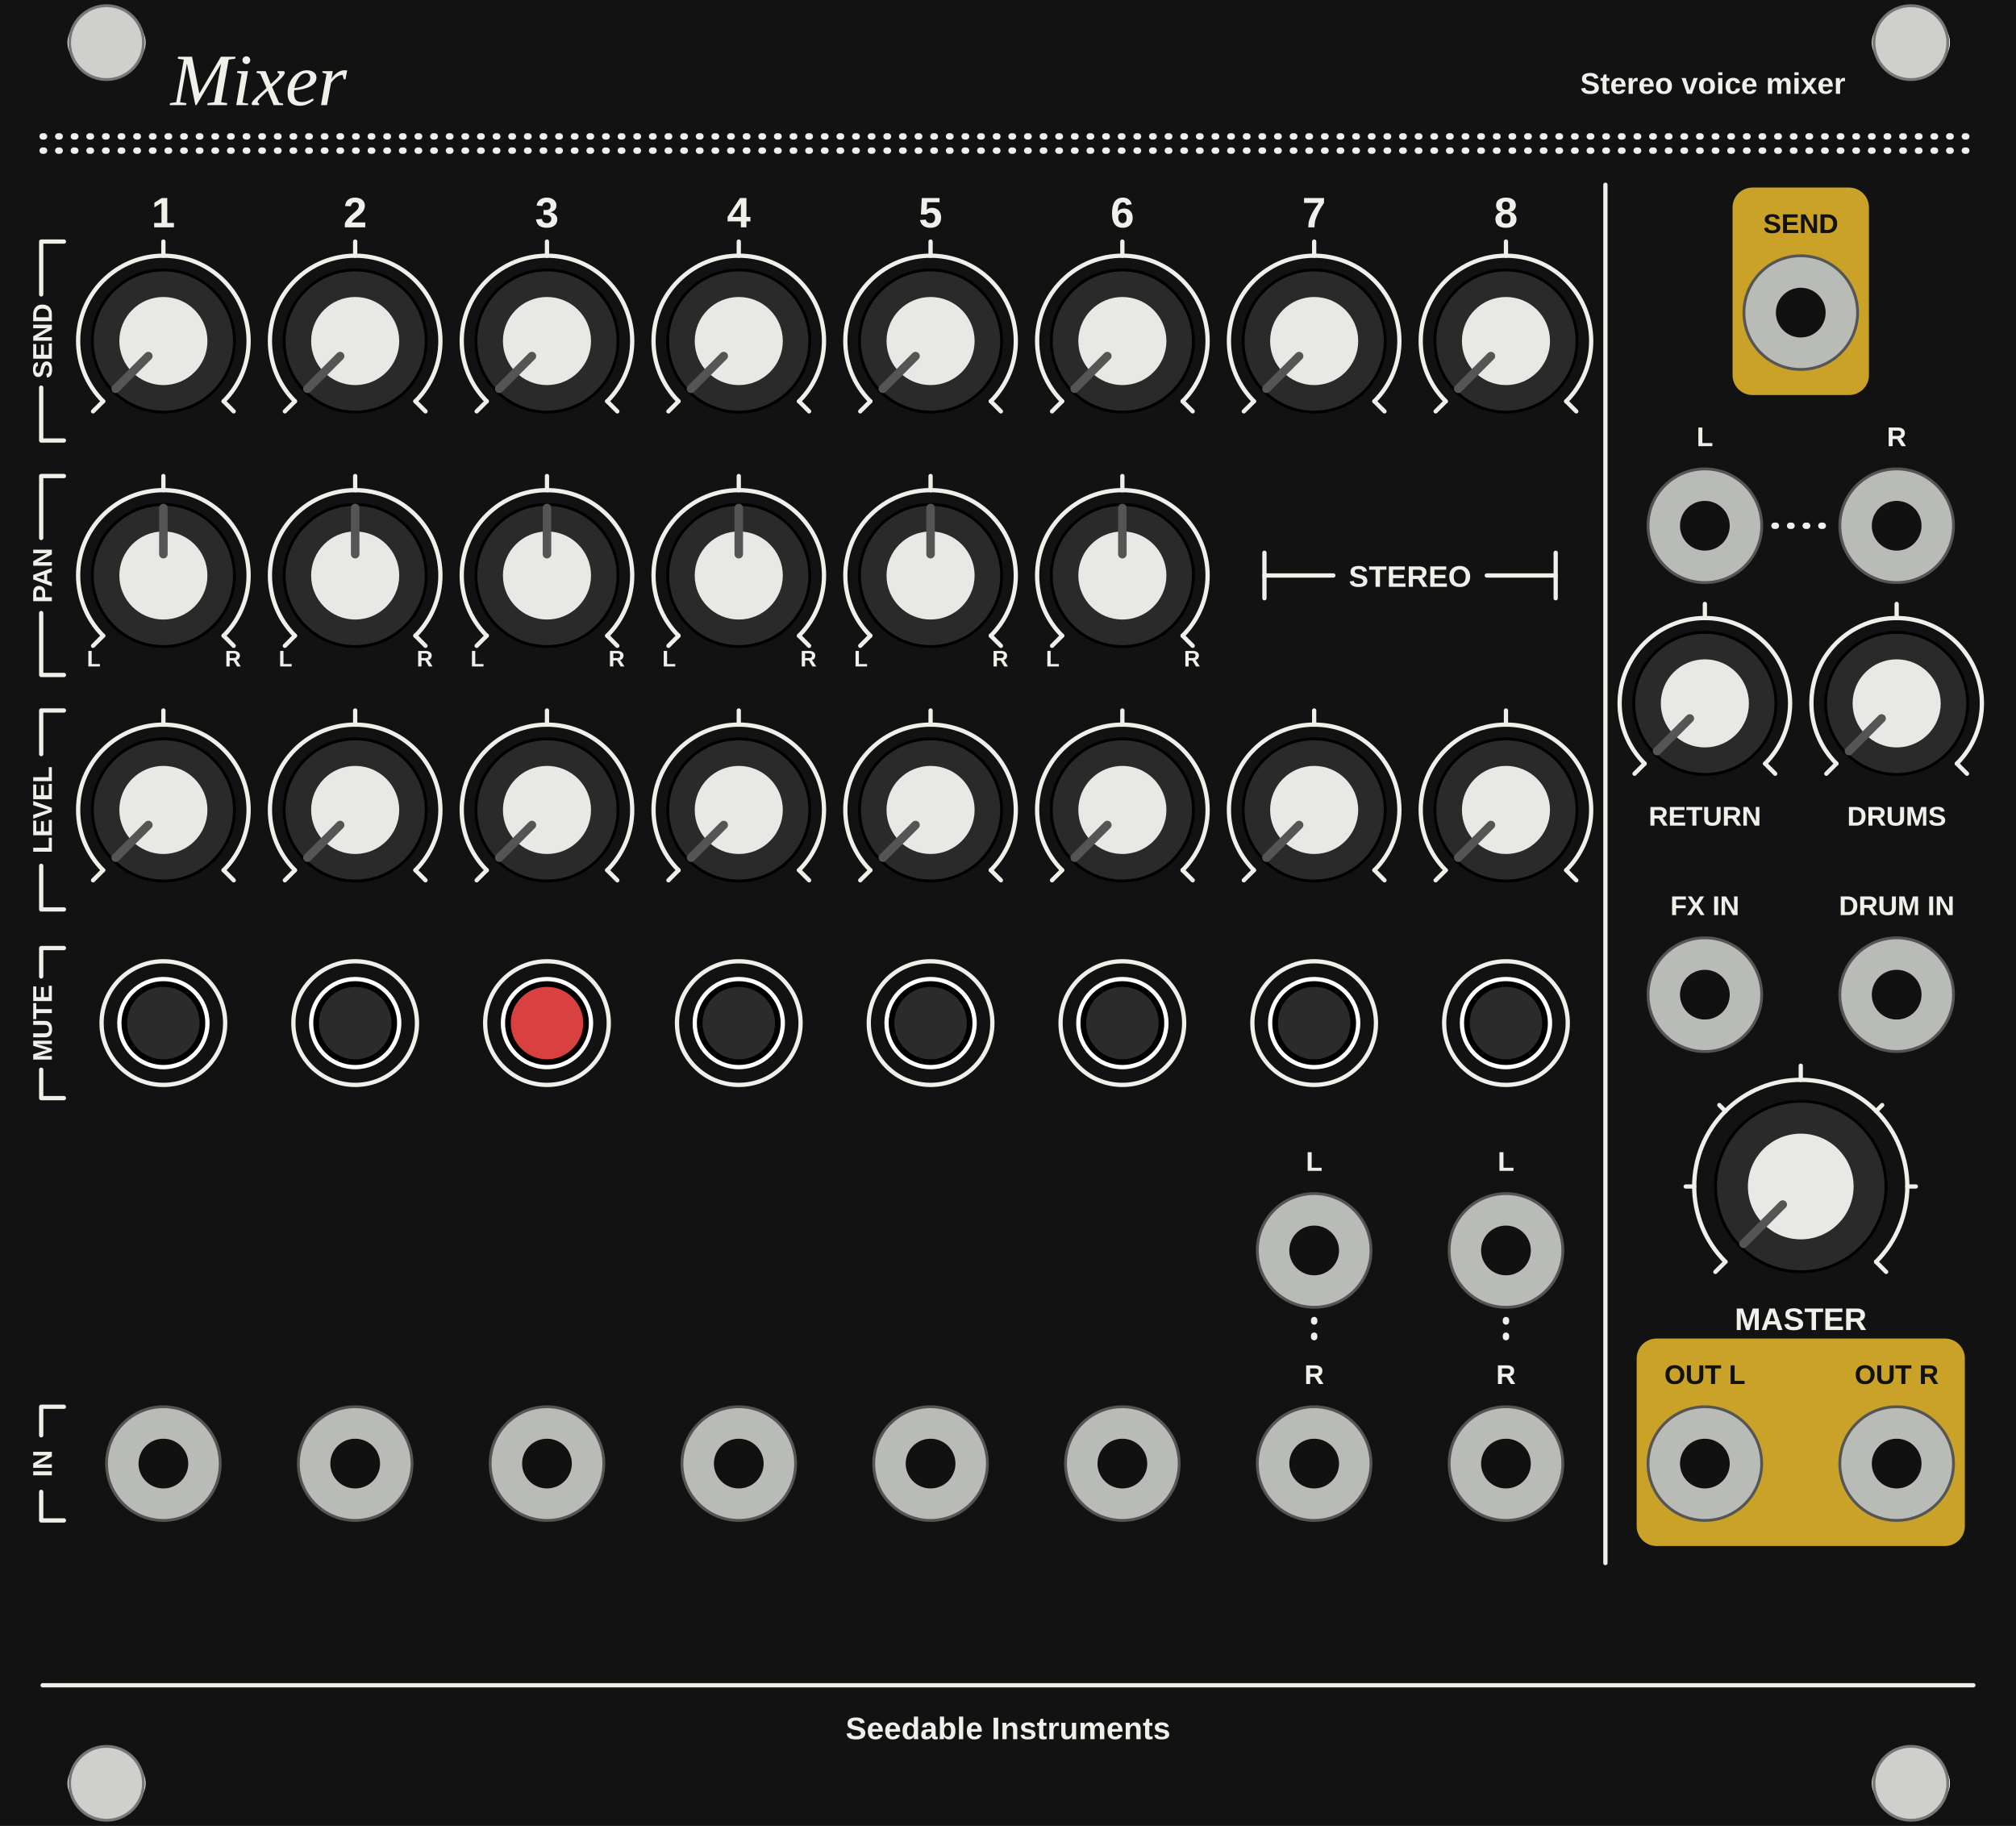
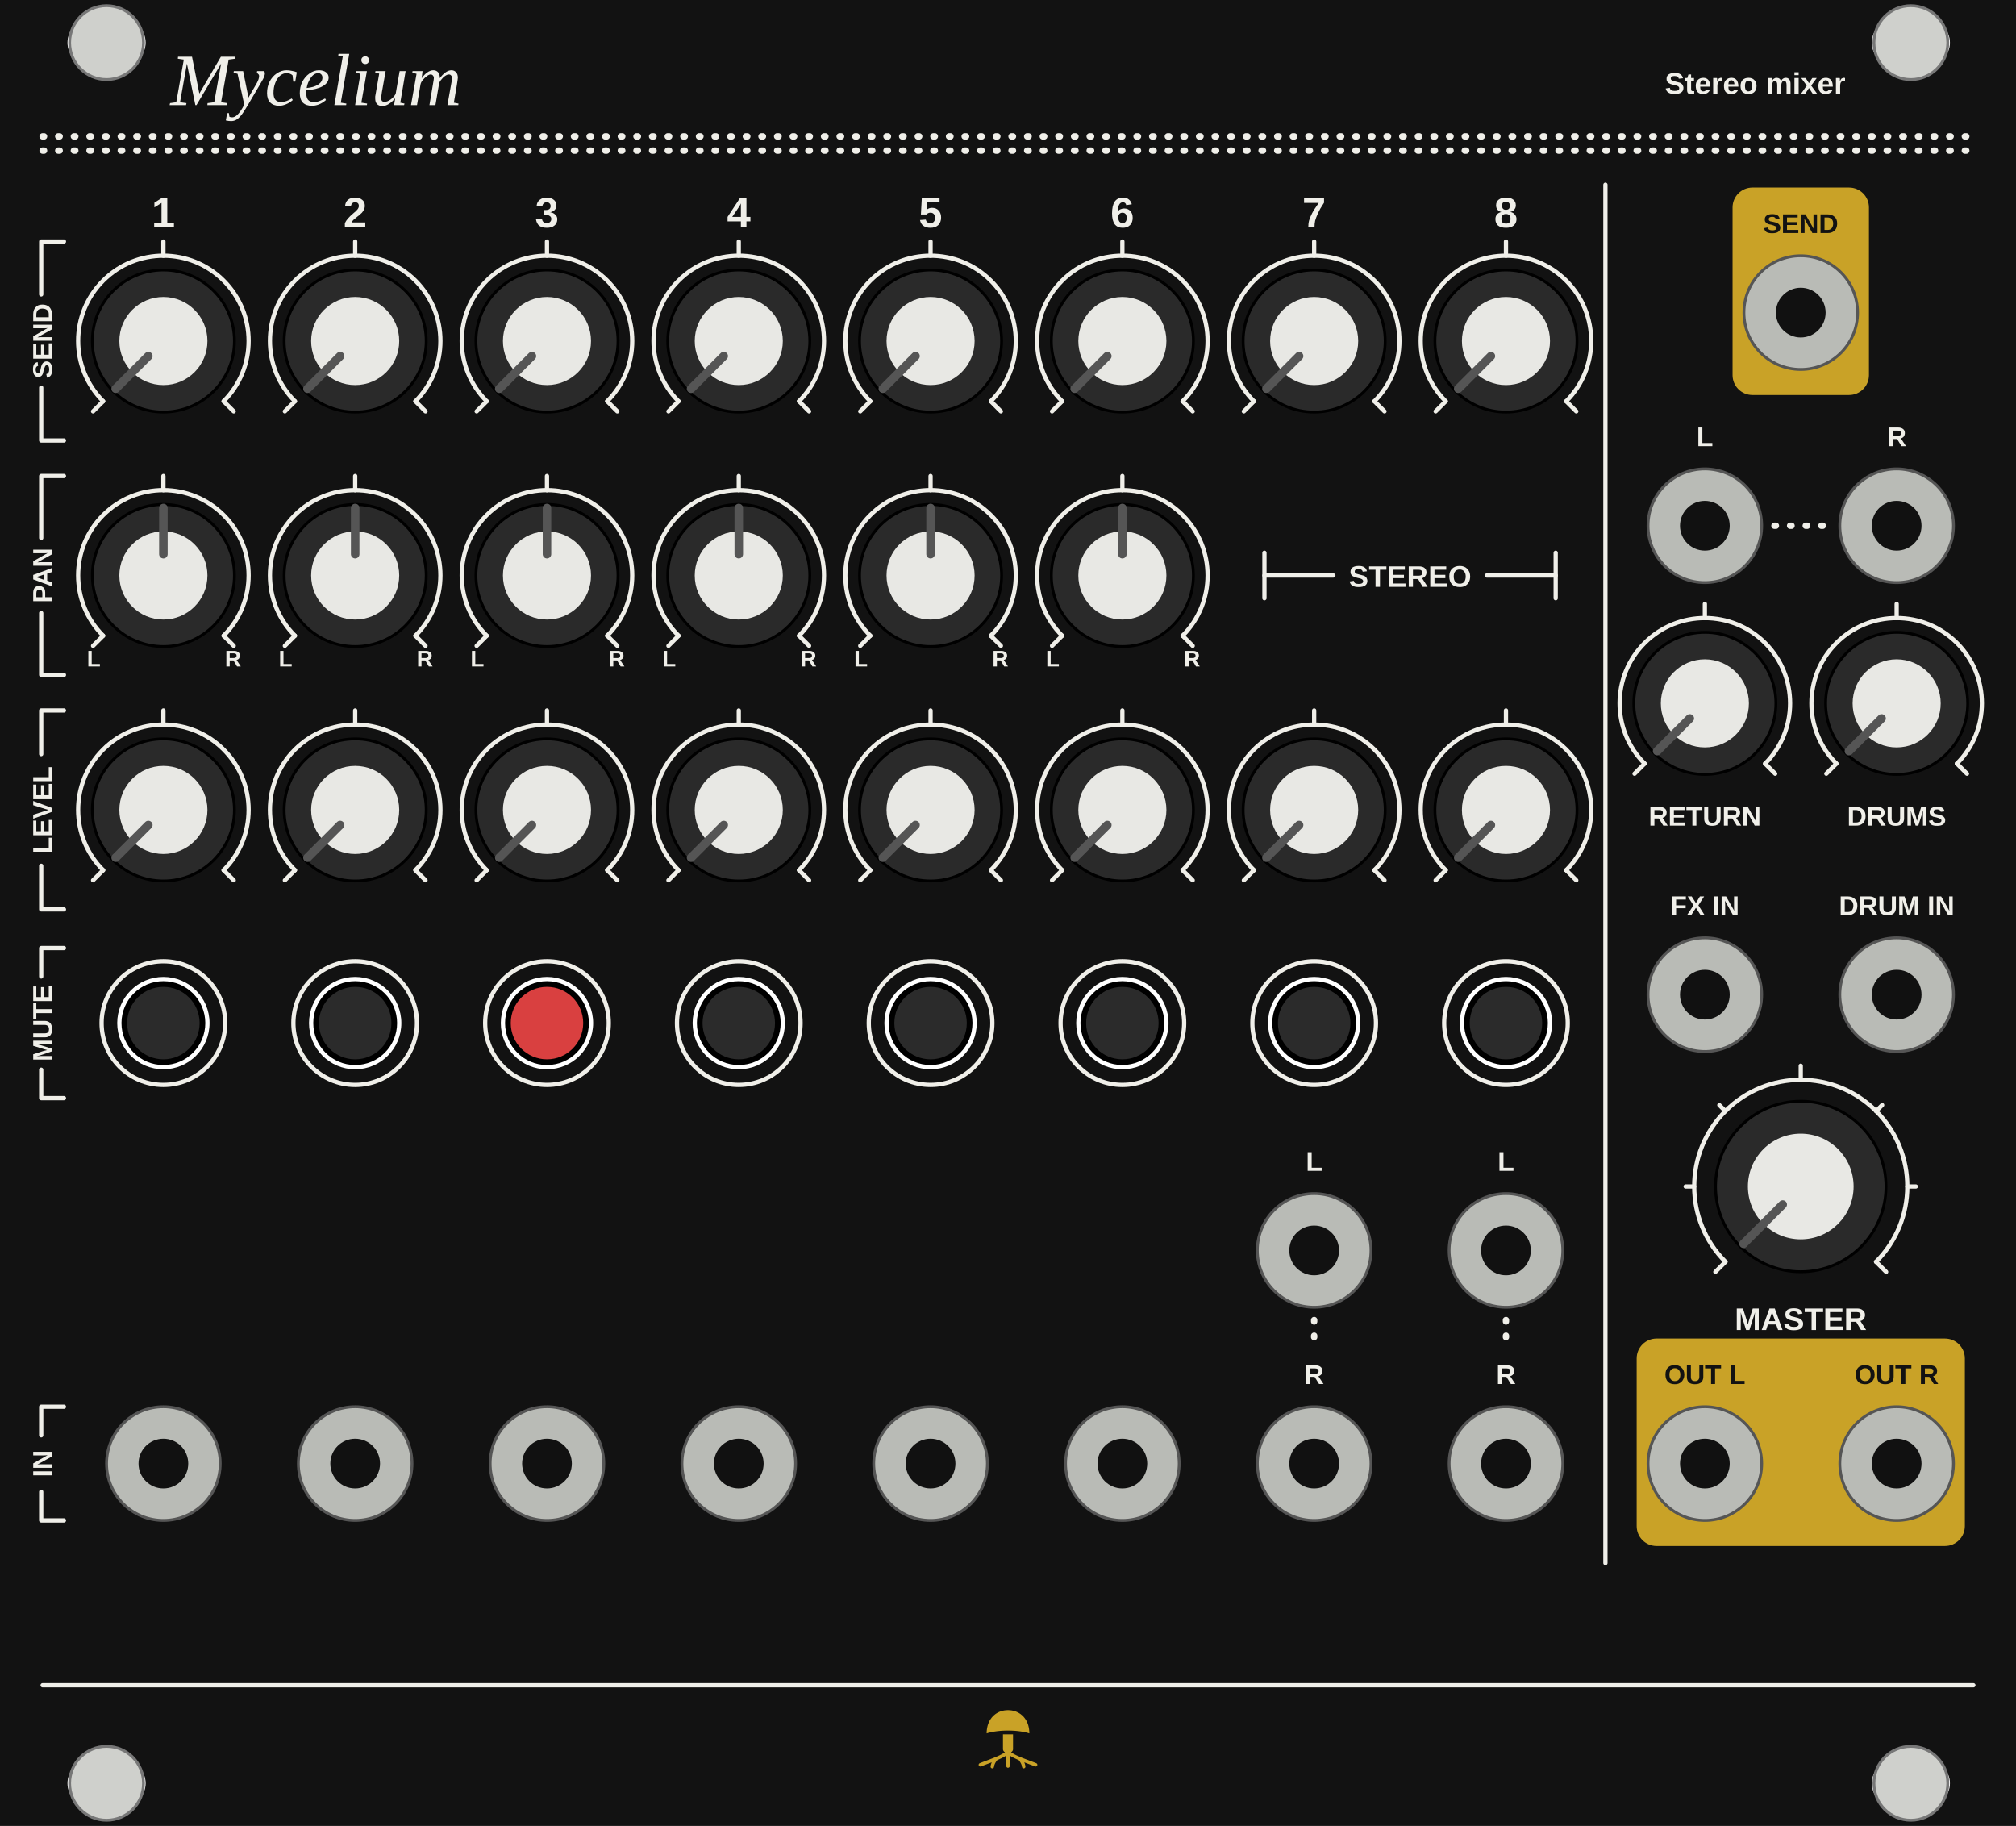
<svg xmlns="http://www.w3.org/2000/svg" width="141.9mm" height="128.5mm" viewBox="0 0 141.9 128.5">
  <style>text{font-family:Arial, Helvetica, sans-serif;font-weight:bold;fill:#f0efe9} .serif{font-family:Georgia, Times New Roman, serif;font-style:italic;font-weight:normal} .silk{stroke:#f0efe9;fill:none;stroke-linecap:round;stroke-linejoin:round} .dots{stroke-dasharray:0.1 1.0;stroke-width:0.45} .copper{fill:#c9a227} .cu-text{fill:#121212} .hole{fill:#ffffff;stroke:none}</style>
  <rect x="0" y="0" width="141.9" height="128.5" fill="#121212" />
  <g id="copper">
    <rect x="115.20" y="94.20" width="23.10" height="14.6" rx="1.4" class="copper" />
    <circle cx="120.00" cy="103.00" r="3.65" class="cu-text" />
    <circle cx="133.50" cy="103.00" r="3.65" class="cu-text" />
    <rect x="121.95" y="13.20" width="9.60" height="14.6" rx="1.4" class="copper" />
    <circle cx="126.75" cy="22.00" r="3.65" class="cu-text" />
    <text x="120.00" y="97.40" font-size="1.9" text-anchor="middle" class="cu-text">OUT L</text>
    <text x="133.50" y="97.40" font-size="1.9" text-anchor="middle" class="cu-text">OUT R</text>
    <text x="126.75" y="16.40" font-size="1.9" text-anchor="middle" class="cu-text">SEND</text>
  </g>
  <g id="silk">
-     <text x="12.00" y="7.40" font-size="5.2" text-anchor="start" class="serif">Mixer</text>
-     <text x="129.90" y="6.60" font-size="2.1" text-anchor="end">Stereo voice mixer</text>
+     <text x="12.00" y="7.40" font-size="5.2" text-anchor="start" class="serif">Mycelium</text>
+     <text x="129.90" y="6.60" font-size="2.1" text-anchor="end">Stereo mixer</text>
    <polyline points="3.00,9.60 138.90,9.60" class="silk dots" />
    <polyline points="3.00,10.60 138.90,10.60" class="silk dots" />
-     <text x="70.95" y="122.40" font-size="2.2" text-anchor="middle">Seedable Instruments</text>
+     <path d="M 69.447 121.986 L 69.451 121.837 L 69.466 121.693 L 69.490 121.556 L 69.522 121.425 L 69.563 121.301 L 69.613 121.184 L 69.669 121.074 L 69.734 120.971 L 69.805 120.875 L 69.883 120.787 L 69.968 120.706 L 70.058 120.633 L 70.154 120.568 L 70.255 120.511 L 70.361 120.463 L 70.471 120.422 L 70.585 120.391 L 70.704 120.368 L 70.825 120.355 L 70.950 120.350 L 71.075 120.355 L 71.196 120.368 L 71.314 120.391 L 71.429 120.422 L 71.539 120.463 L 71.645 120.511 L 71.746 120.568 L 71.842 120.633 L 71.932 120.706 L 72.017 120.787 L 72.095 120.875 L 72.166 120.971 L 72.231 121.074 L 72.287 121.184 L 72.337 121.301 L 72.378 121.425 L 72.410 121.556 L 72.434 121.693 L 72.448 121.837 L 72.453 121.986 L 72.329 121.948 L 72.197 121.914 L 72.058 121.885 L 71.912 121.859 L 71.760 121.837 L 71.603 121.819 L 71.443 121.805 L 71.280 121.795 L 71.116 121.789 L 70.950 121.787 L 70.784 121.789 L 70.620 121.795 L 70.457 121.805 L 70.297 121.819 L 70.140 121.837 L 69.989 121.859 L 69.842 121.885 L 69.703 121.914 L 69.570 121.948 Z M 70.596 122.052 L 71.304 122.052 L 71.304 123.091 L 71.302 123.117 L 71.299 123.142 L 71.292 123.165 L 71.284 123.187 L 71.273 123.208 L 71.261 123.228 L 71.246 123.247 L 71.230 123.264 L 71.212 123.281 L 71.193 123.296 L 71.173 123.310 L 71.151 123.324 L 71.128 123.336 L 71.104 123.348 L 71.080 123.359 L 71.055 123.369 L 71.029 123.378 L 71.003 123.386 L 70.977 123.394 L 70.950 123.401 L 70.924 123.394 L 70.897 123.386 L 70.871 123.378 L 70.845 123.369 L 70.820 123.359 L 70.796 123.348 L 70.772 123.336 L 70.749 123.324 L 70.727 123.310 L 70.707 123.296 L 70.688 123.281 L 70.670 123.264 L 70.654 123.247 L 70.639 123.228 L 70.627 123.208 L 70.616 123.187 L 70.608 123.165 L 70.601 123.142 L 70.598 123.117 L 70.596 123.091 Z M 70.919 123.195 L 70.966 123.192 L 71.011 123.207 L 71.047 123.239 L 71.067 123.281 L 71.070 123.329 L 71.055 123.374 L 71.024 123.409 L 70.953 123.463 L 70.877 123.516 L 70.797 123.567 L 70.715 123.616 L 70.629 123.664 L 70.540 123.710 L 70.448 123.754 L 70.353 123.798 L 70.256 123.841 L 70.157 123.883 L 70.055 123.925 L 69.950 123.967 L 69.844 124.008 L 69.735 124.050 L 69.625 124.092 L 69.513 124.134 L 69.399 124.177 L 69.284 124.220 L 69.167 124.265 L 69.048 124.310 L 69.001 124.319 L 68.955 124.308 L 68.916 124.281 L 68.891 124.241 L 68.883 124.194 L 68.893 124.148 L 68.921 124.109 L 68.961 124.084 L 69.080 124.038 L 69.197 123.993 L 69.313 123.949 L 69.427 123.906 L 69.539 123.864 L 69.649 123.823 L 69.756 123.781 L 69.861 123.741 L 69.963 123.700 L 70.063 123.659 L 70.160 123.618 L 70.253 123.577 L 70.344 123.535 L 70.431 123.492 L 70.514 123.449 L 70.594 123.405 L 70.670 123.360 L 70.742 123.314 L 70.810 123.266 L 70.876 123.216 Z M 70.845 123.374 L 70.829 123.329 L 70.832 123.281 L 70.853 123.239 L 70.889 123.207 L 70.934 123.192 L 70.981 123.195 L 71.024 123.216 L 71.090 123.266 L 71.158 123.314 L 71.230 123.360 L 71.306 123.405 L 71.386 123.449 L 71.469 123.492 L 71.556 123.535 L 71.647 123.577 L 71.740 123.618 L 71.837 123.659 L 71.936 123.700 L 72.039 123.741 L 72.144 123.781 L 72.251 123.823 L 72.361 123.864 L 72.473 123.906 L 72.587 123.949 L 72.703 123.993 L 72.820 124.038 L 72.939 124.084 L 72.979 124.109 L 73.007 124.148 L 73.017 124.194 L 73.009 124.241 L 72.984 124.281 L 72.945 124.308 L 72.898 124.319 L 72.852 124.310 L 72.733 124.265 L 72.617 124.220 L 72.501 124.177 L 72.387 124.134 L 72.275 124.092 L 72.165 124.050 L 72.056 124.008 L 71.950 123.967 L 71.845 123.925 L 71.743 123.883 L 71.644 123.841 L 71.546 123.798 L 71.452 123.754 L 71.360 123.710 L 71.271 123.664 L 71.185 123.616 L 71.103 123.567 L 71.023 123.516 L 70.947 123.463 L 70.876 123.409 Z M 70.838 123.266 L 70.864 123.227 L 70.903 123.200 L 70.950 123.191 L 70.996 123.200 L 71.036 123.227 L 71.062 123.266 L 71.072 123.313 L 71.072 124.285 L 71.062 124.332 L 71.036 124.371 L 70.996 124.398 L 70.950 124.407 L 70.903 124.398 L 70.864 124.371 L 70.838 124.332 L 70.828 124.285 L 70.828 123.313 Z M 70.050 123.671 L 70.096 123.656 L 70.143 123.660 L 70.185 123.681 L 70.216 123.717 L 70.231 123.762 L 70.227 123.810 L 70.205 123.852 L 70.180 123.884 L 70.158 123.914 L 70.136 123.943 L 70.117 123.971 L 70.099 123.998 L 70.082 124.024 L 70.067 124.049 L 70.053 124.074 L 70.041 124.098 L 70.029 124.121 L 70.019 124.144 L 70.010 124.167 L 70.001 124.189 L 69.994 124.211 L 69.987 124.233 L 69.982 124.255 L 69.977 124.277 L 69.972 124.299 L 69.968 124.322 L 69.965 124.346 L 69.950 124.391 L 69.918 124.427 L 69.875 124.447 L 69.828 124.450 L 69.783 124.434 L 69.748 124.403 L 69.727 124.360 L 69.724 124.313 L 69.728 124.285 L 69.733 124.255 L 69.739 124.226 L 69.746 124.196 L 69.754 124.167 L 69.762 124.137 L 69.772 124.108 L 69.783 124.078 L 69.796 124.048 L 69.809 124.018 L 69.824 123.988 L 69.840 123.958 L 69.857 123.927 L 69.875 123.897 L 69.895 123.865 L 69.916 123.834 L 69.939 123.801 L 69.963 123.769 L 69.988 123.735 L 70.014 123.702 Z M 71.673 123.810 L 71.669 123.762 L 71.684 123.717 L 71.715 123.681 L 71.757 123.660 L 71.805 123.656 L 71.850 123.671 L 71.886 123.702 L 71.912 123.735 L 71.938 123.769 L 71.961 123.801 L 71.984 123.834 L 72.005 123.865 L 72.025 123.897 L 72.043 123.927 L 72.060 123.958 L 72.076 123.988 L 72.091 124.018 L 72.104 124.048 L 72.117 124.078 L 72.128 124.108 L 72.138 124.137 L 72.147 124.167 L 72.154 124.196 L 72.161 124.226 L 72.167 124.255 L 72.172 124.285 L 72.176 124.313 L 72.173 124.360 L 72.152 124.403 L 72.117 124.434 L 72.072 124.450 L 72.025 124.447 L 71.982 124.427 L 71.951 124.391 L 71.935 124.346 L 71.932 124.322 L 71.928 124.299 L 71.923 124.277 L 71.918 124.255 L 71.912 124.233 L 71.906 124.211 L 71.898 124.189 L 71.890 124.167 L 71.881 124.144 L 71.871 124.121 L 71.859 124.098 L 71.847 124.074 L 71.833 124.049 L 71.818 124.024 L 71.801 123.998 L 71.783 123.971 L 71.764 123.943 L 71.742 123.914 L 71.720 123.884 L 71.695 123.852 Z" class="copper" />
    <polyline points="3.00,118.60 138.90,118.60" class="silk" stroke-width="0.3" />
    <text x="11.50" y="16.00" font-size="3.0" text-anchor="middle">1</text>
    <text x="25.00" y="16.00" font-size="3.0" text-anchor="middle">2</text>
    <text x="38.50" y="16.00" font-size="3.0" text-anchor="middle">3</text>
    <text x="52.00" y="16.00" font-size="3.0" text-anchor="middle">4</text>
    <text x="65.50" y="16.00" font-size="3.0" text-anchor="middle">5</text>
    <text x="79.00" y="16.00" font-size="3.0" text-anchor="middle">6</text>
    <text x="92.50" y="16.00" font-size="3.0" text-anchor="middle">7</text>
    <text x="106.00" y="16.00" font-size="3.0" text-anchor="middle">8</text>
    <text x="99.25" y="41.30" font-size="2.1" text-anchor="middle">STEREO</text>
    <polyline points="89.00,40.50 93.85,40.50" class="silk" stroke-width="0.3" />
    <polyline points="104.65,40.50 109.50,40.50" class="silk" stroke-width="0.3" />
    <polyline points="89.00,38.90 89.00,42.10" class="silk" stroke-width="0.3" />
    <polyline points="109.50,38.90 109.50,42.10" class="silk" stroke-width="0.3" />
    <polyline points="113.00,13.00 113.00,110.00" class="silk" stroke-width="0.3" />
    <path d="M 7.26 28.24 A 6.0 6.0 0 1 1 15.74 28.24" class="silk" stroke-width="0.3" />
    <polyline points="7.26,28.24 6.55,28.95" class="silk" stroke-width="0.3" />
    <polyline points="11.50,18.00 11.50,17.00" class="silk" stroke-width="0.3" />
    <polyline points="15.74,28.24 16.45,28.95" class="silk" stroke-width="0.3" />
    <path d="M 7.26 44.74 A 6.0 6.0 0 1 1 15.74 44.74" class="silk" stroke-width="0.3" />
    <polyline points="7.26,44.74 6.55,45.45" class="silk" stroke-width="0.3" />
    <polyline points="11.50,34.50 11.50,33.50" class="silk" stroke-width="0.3" />
    <polyline points="15.74,44.74 16.45,45.45" class="silk" stroke-width="0.3" />
    <text x="6.60" y="46.90" font-size="1.6" text-anchor="middle">L</text>
    <text x="16.40" y="46.90" font-size="1.6" text-anchor="middle">R</text>
    <path d="M 7.26 61.24 A 6.0 6.0 0 1 1 15.74 61.24" class="silk" stroke-width="0.3" />
    <polyline points="7.26,61.24 6.55,61.95" class="silk" stroke-width="0.3" />
    <polyline points="11.50,51.00 11.50,50.00" class="silk" stroke-width="0.3" />
    <polyline points="15.74,61.24 16.45,61.95" class="silk" stroke-width="0.3" />
    <path d="M 20.76 28.24 A 6.0 6.0 0 1 1 29.24 28.24" class="silk" stroke-width="0.3" />
    <polyline points="20.76,28.24 20.05,28.95" class="silk" stroke-width="0.3" />
    <polyline points="25.00,18.00 25.00,17.00" class="silk" stroke-width="0.3" />
    <polyline points="29.24,28.24 29.95,28.95" class="silk" stroke-width="0.3" />
    <path d="M 20.76 44.74 A 6.0 6.0 0 1 1 29.24 44.74" class="silk" stroke-width="0.3" />
    <polyline points="20.76,44.74 20.05,45.45" class="silk" stroke-width="0.3" />
    <polyline points="25.00,34.50 25.00,33.50" class="silk" stroke-width="0.3" />
    <polyline points="29.24,44.74 29.95,45.45" class="silk" stroke-width="0.3" />
    <text x="20.10" y="46.90" font-size="1.6" text-anchor="middle">L</text>
    <text x="29.90" y="46.90" font-size="1.6" text-anchor="middle">R</text>
    <path d="M 20.76 61.24 A 6.0 6.0 0 1 1 29.24 61.24" class="silk" stroke-width="0.3" />
    <polyline points="20.76,61.24 20.05,61.95" class="silk" stroke-width="0.3" />
    <polyline points="25.00,51.00 25.00,50.00" class="silk" stroke-width="0.3" />
    <polyline points="29.24,61.24 29.95,61.95" class="silk" stroke-width="0.3" />
    <path d="M 34.26 28.24 A 6.0 6.0 0 1 1 42.74 28.24" class="silk" stroke-width="0.3" />
    <polyline points="34.26,28.24 33.55,28.95" class="silk" stroke-width="0.3" />
    <polyline points="38.50,18.00 38.50,17.00" class="silk" stroke-width="0.3" />
    <polyline points="42.74,28.24 43.45,28.95" class="silk" stroke-width="0.3" />
    <path d="M 34.26 44.74 A 6.0 6.0 0 1 1 42.74 44.74" class="silk" stroke-width="0.3" />
    <polyline points="34.26,44.74 33.55,45.45" class="silk" stroke-width="0.3" />
    <polyline points="38.50,34.50 38.50,33.50" class="silk" stroke-width="0.3" />
    <polyline points="42.74,44.74 43.45,45.45" class="silk" stroke-width="0.3" />
    <text x="33.60" y="46.90" font-size="1.6" text-anchor="middle">L</text>
    <text x="43.40" y="46.90" font-size="1.6" text-anchor="middle">R</text>
    <path d="M 34.26 61.24 A 6.0 6.0 0 1 1 42.74 61.24" class="silk" stroke-width="0.3" />
    <polyline points="34.26,61.24 33.55,61.95" class="silk" stroke-width="0.3" />
    <polyline points="38.50,51.00 38.50,50.00" class="silk" stroke-width="0.3" />
    <polyline points="42.74,61.24 43.45,61.95" class="silk" stroke-width="0.3" />
    <path d="M 47.76 28.24 A 6.0 6.0 0 1 1 56.24 28.24" class="silk" stroke-width="0.3" />
    <polyline points="47.76,28.24 47.05,28.95" class="silk" stroke-width="0.3" />
    <polyline points="52.00,18.00 52.00,17.00" class="silk" stroke-width="0.3" />
    <polyline points="56.24,28.24 56.95,28.95" class="silk" stroke-width="0.3" />
    <path d="M 47.76 44.74 A 6.0 6.0 0 1 1 56.24 44.74" class="silk" stroke-width="0.3" />
    <polyline points="47.76,44.74 47.05,45.45" class="silk" stroke-width="0.3" />
    <polyline points="52.00,34.50 52.00,33.50" class="silk" stroke-width="0.3" />
    <polyline points="56.24,44.74 56.95,45.45" class="silk" stroke-width="0.3" />
    <text x="47.10" y="46.90" font-size="1.6" text-anchor="middle">L</text>
    <text x="56.90" y="46.90" font-size="1.6" text-anchor="middle">R</text>
    <path d="M 47.76 61.24 A 6.0 6.0 0 1 1 56.24 61.24" class="silk" stroke-width="0.3" />
    <polyline points="47.76,61.24 47.05,61.95" class="silk" stroke-width="0.3" />
    <polyline points="52.00,51.00 52.00,50.00" class="silk" stroke-width="0.3" />
    <polyline points="56.24,61.24 56.95,61.95" class="silk" stroke-width="0.3" />
    <path d="M 61.26 28.24 A 6.0 6.0 0 1 1 69.74 28.24" class="silk" stroke-width="0.3" />
    <polyline points="61.26,28.24 60.55,28.95" class="silk" stroke-width="0.3" />
    <polyline points="65.50,18.00 65.50,17.00" class="silk" stroke-width="0.3" />
    <polyline points="69.74,28.24 70.45,28.95" class="silk" stroke-width="0.3" />
    <path d="M 61.26 44.74 A 6.0 6.0 0 1 1 69.74 44.74" class="silk" stroke-width="0.3" />
    <polyline points="61.26,44.74 60.55,45.45" class="silk" stroke-width="0.3" />
    <polyline points="65.50,34.50 65.50,33.50" class="silk" stroke-width="0.3" />
    <polyline points="69.74,44.74 70.45,45.45" class="silk" stroke-width="0.3" />
    <text x="60.60" y="46.90" font-size="1.6" text-anchor="middle">L</text>
    <text x="70.40" y="46.90" font-size="1.6" text-anchor="middle">R</text>
    <path d="M 61.26 61.24 A 6.0 6.0 0 1 1 69.74 61.24" class="silk" stroke-width="0.3" />
    <polyline points="61.26,61.24 60.55,61.95" class="silk" stroke-width="0.3" />
    <polyline points="65.50,51.00 65.50,50.00" class="silk" stroke-width="0.3" />
    <polyline points="69.74,61.24 70.45,61.95" class="silk" stroke-width="0.3" />
    <path d="M 74.76 28.24 A 6.0 6.0 0 1 1 83.24 28.24" class="silk" stroke-width="0.3" />
    <polyline points="74.76,28.24 74.05,28.95" class="silk" stroke-width="0.3" />
    <polyline points="79.00,18.00 79.00,17.00" class="silk" stroke-width="0.3" />
    <polyline points="83.24,28.24 83.95,28.95" class="silk" stroke-width="0.3" />
    <path d="M 74.76 44.74 A 6.0 6.0 0 1 1 83.24 44.74" class="silk" stroke-width="0.3" />
    <polyline points="74.76,44.74 74.05,45.45" class="silk" stroke-width="0.3" />
    <polyline points="79.00,34.50 79.00,33.50" class="silk" stroke-width="0.3" />
    <polyline points="83.24,44.74 83.95,45.45" class="silk" stroke-width="0.3" />
    <text x="74.10" y="46.90" font-size="1.6" text-anchor="middle">L</text>
    <text x="83.90" y="46.90" font-size="1.6" text-anchor="middle">R</text>
    <path d="M 74.76 61.24 A 6.0 6.0 0 1 1 83.24 61.24" class="silk" stroke-width="0.3" />
    <polyline points="74.76,61.24 74.05,61.95" class="silk" stroke-width="0.3" />
    <polyline points="79.00,51.00 79.00,50.00" class="silk" stroke-width="0.3" />
    <polyline points="83.24,61.24 83.95,61.95" class="silk" stroke-width="0.3" />
    <path d="M 88.26 28.24 A 6.0 6.0 0 1 1 96.74 28.24" class="silk" stroke-width="0.3" />
    <polyline points="88.26,28.24 87.55,28.95" class="silk" stroke-width="0.3" />
    <polyline points="92.50,18.00 92.50,17.00" class="silk" stroke-width="0.3" />
    <polyline points="96.74,28.24 97.45,28.95" class="silk" stroke-width="0.3" />
    <path d="M 88.26 61.24 A 6.0 6.0 0 1 1 96.74 61.24" class="silk" stroke-width="0.3" />
    <polyline points="88.26,61.24 87.55,61.95" class="silk" stroke-width="0.3" />
    <polyline points="92.50,51.00 92.50,50.00" class="silk" stroke-width="0.3" />
    <polyline points="96.74,61.24 97.45,61.95" class="silk" stroke-width="0.3" />
    <path d="M 101.76 28.24 A 6.0 6.0 0 1 1 110.24 28.24" class="silk" stroke-width="0.3" />
    <polyline points="101.76,28.24 101.05,28.95" class="silk" stroke-width="0.3" />
    <polyline points="106.00,18.00 106.00,17.00" class="silk" stroke-width="0.3" />
    <polyline points="110.24,28.24 110.95,28.95" class="silk" stroke-width="0.3" />
    <path d="M 101.76 61.24 A 6.0 6.0 0 1 1 110.24 61.24" class="silk" stroke-width="0.3" />
    <polyline points="101.76,61.24 101.05,61.95" class="silk" stroke-width="0.3" />
    <polyline points="106.00,51.00 106.00,50.00" class="silk" stroke-width="0.3" />
    <polyline points="110.24,61.24 110.95,61.95" class="silk" stroke-width="0.3" />
    <path d="M 115.76 53.74 A 6.0 6.0 0 1 1 124.24 53.74" class="silk" stroke-width="0.3" />
    <polyline points="115.76,53.74 115.05,54.45" class="silk" stroke-width="0.3" />
    <polyline points="120.00,43.50 120.00,42.50" class="silk" stroke-width="0.3" />
    <polyline points="124.24,53.74 124.95,54.45" class="silk" stroke-width="0.3" />
    <text x="120.00" y="58.10" font-size="1.9" text-anchor="middle">RETURN</text>
    <path d="M 129.26 53.74 A 6.0 6.0 0 1 1 137.74 53.74" class="silk" stroke-width="0.3" />
    <polyline points="129.26,53.74 128.55,54.45" class="silk" stroke-width="0.3" />
    <polyline points="133.50,43.50 133.50,42.50" class="silk" stroke-width="0.3" />
    <polyline points="137.74,53.74 138.45,54.45" class="silk" stroke-width="0.3" />
    <text x="133.50" y="58.10" font-size="1.9" text-anchor="middle">DRUMS</text>
    <path d="M 121.45 88.80 A 7.5 7.5 0 1 1 132.05 88.80" class="silk" stroke-width="0.3" />
    <polyline points="121.45,88.80 120.74,89.51" class="silk" stroke-width="0.3" />
    <polyline points="119.25,83.50 118.65,83.50" class="silk" stroke-width="0.3" />
    <polyline points="121.45,78.20 121.02,77.77" class="silk" stroke-width="0.3" />
    <polyline points="126.75,76.00 126.75,75.00" class="silk" stroke-width="0.3" />
    <polyline points="132.05,78.20 132.48,77.77" class="silk" stroke-width="0.3" />
    <polyline points="134.25,83.50 134.85,83.50" class="silk" stroke-width="0.3" />
    <polyline points="132.05,88.80 132.76,89.51" class="silk" stroke-width="0.3" />
    <text x="126.75" y="93.60" font-size="2.2" text-anchor="middle">MASTER</text>
    <circle cx="11.50" cy="72.00" r="4.35" class="silk" stroke-width="0.3" />
    <circle cx="25.00" cy="72.00" r="4.35" class="silk" stroke-width="0.3" />
    <circle cx="38.50" cy="72.00" r="4.35" class="silk" stroke-width="0.3" />
    <circle cx="52.00" cy="72.00" r="4.35" class="silk" stroke-width="0.3" />
    <circle cx="65.50" cy="72.00" r="4.35" class="silk" stroke-width="0.3" />
    <circle cx="79.00" cy="72.00" r="4.35" class="silk" stroke-width="0.3" />
    <circle cx="92.50" cy="72.00" r="4.35" class="silk" stroke-width="0.3" />
    <circle cx="106.00" cy="72.00" r="4.35" class="silk" stroke-width="0.3" />
    <text x="3.65" y="24.00" font-size="1.9" text-anchor="middle" transform="rotate(-90 3.65 24.00)">SEND</text>
    <polyline points="4.50,17.00 2.90,17.00 2.90,20.72" class="silk" stroke-width="0.3" />
    <polyline points="2.90,27.28 2.90,31.00 4.50,31.00" class="silk" stroke-width="0.3" />
    <text x="3.65" y="40.50" font-size="1.9" text-anchor="middle" transform="rotate(-90 3.65 40.50)">PAN</text>
    <polyline points="4.50,33.50 2.90,33.50 2.90,37.86" class="silk" stroke-width="0.3" />
    <polyline points="2.90,43.14 2.90,47.50 4.50,47.50" class="silk" stroke-width="0.3" />
    <text x="3.65" y="57.00" font-size="1.9" text-anchor="middle" transform="rotate(-90 3.65 57.00)">LEVEL</text>
    <polyline points="4.50,50.00 2.90,50.00 2.90,53.07" class="silk" stroke-width="0.3" />
    <polyline points="2.90,60.93 2.90,64.00 4.50,64.00" class="silk" stroke-width="0.3" />
    <text x="3.65" y="72.00" font-size="1.9" text-anchor="middle" transform="rotate(-90 3.65 72.00)">MUTE</text>
    <polyline points="4.50,66.72 2.90,66.72 2.90,68.72" class="silk" stroke-width="0.3" />
    <polyline points="2.90,75.28 2.90,77.28 4.50,77.28" class="silk" stroke-width="0.3" />
    <text x="3.65" y="103.00" font-size="1.9" text-anchor="middle" transform="rotate(-90 3.65 103.00)">IN</text>
    <polyline points="4.50,99.00 2.90,99.00 2.90,101.01" class="silk" stroke-width="0.3" />
    <polyline points="2.90,104.99 2.90,107.00 4.50,107.00" class="silk" stroke-width="0.3" />
    <text x="92.50" y="82.40" font-size="1.9" text-anchor="middle">L</text>
    <text x="92.50" y="97.40" font-size="1.9" text-anchor="middle">R</text>
    <text x="106.00" y="82.40" font-size="1.9" text-anchor="middle">L</text>
    <text x="106.00" y="97.40" font-size="1.9" text-anchor="middle">R</text>
    <text x="120.00" y="31.40" font-size="1.9" text-anchor="middle">L</text>
    <text x="133.50" y="31.40" font-size="1.9" text-anchor="middle">R</text>
    <text x="120.00" y="64.40" font-size="1.9" text-anchor="middle">FX IN</text>
    <text x="133.50" y="64.40" font-size="1.9" text-anchor="middle">DRUM IN</text>
    <polyline points="92.50,92.90 92.50,94.80" class="silk dots" />
    <polyline points="106.00,92.90 106.00,94.80" class="silk dots" />
    <polyline points="124.90,37.00 128.60,37.00" class="silk dots" />
  </g>
  <g id="holes">
    <circle cx="11.50" cy="24.00" r="3.75" class="hole" />
    <circle cx="11.50" cy="40.50" r="3.75" class="hole" />
    <circle cx="11.50" cy="57.00" r="3.75" class="hole" />
    <circle cx="11.50" cy="72.00" r="3.25" class="hole" />
    <circle cx="11.50" cy="103.00" r="3.25" class="hole" />
    <circle cx="25.00" cy="24.00" r="3.75" class="hole" />
    <circle cx="25.00" cy="40.50" r="3.75" class="hole" />
    <circle cx="25.00" cy="57.00" r="3.75" class="hole" />
    <circle cx="25.00" cy="72.00" r="3.25" class="hole" />
    <circle cx="25.00" cy="103.00" r="3.25" class="hole" />
    <circle cx="38.50" cy="24.00" r="3.75" class="hole" />
    <circle cx="38.50" cy="40.50" r="3.75" class="hole" />
    <circle cx="38.50" cy="57.00" r="3.75" class="hole" />
    <circle cx="38.50" cy="72.00" r="3.25" class="hole" />
    <circle cx="38.50" cy="103.00" r="3.25" class="hole" />
    <circle cx="52.00" cy="24.00" r="3.75" class="hole" />
    <circle cx="52.00" cy="40.50" r="3.75" class="hole" />
    <circle cx="52.00" cy="57.00" r="3.75" class="hole" />
    <circle cx="52.00" cy="72.00" r="3.25" class="hole" />
    <circle cx="52.00" cy="103.00" r="3.25" class="hole" />
    <circle cx="65.50" cy="24.00" r="3.75" class="hole" />
    <circle cx="65.50" cy="40.50" r="3.75" class="hole" />
    <circle cx="65.50" cy="57.00" r="3.75" class="hole" />
    <circle cx="65.50" cy="72.00" r="3.25" class="hole" />
    <circle cx="65.50" cy="103.00" r="3.25" class="hole" />
    <circle cx="79.00" cy="24.00" r="3.75" class="hole" />
    <circle cx="79.00" cy="40.50" r="3.75" class="hole" />
    <circle cx="79.00" cy="57.00" r="3.75" class="hole" />
    <circle cx="79.00" cy="72.00" r="3.25" class="hole" />
    <circle cx="79.00" cy="103.00" r="3.25" class="hole" />
    <circle cx="92.50" cy="24.00" r="3.75" class="hole" />
    <circle cx="92.50" cy="57.00" r="3.75" class="hole" />
    <circle cx="92.50" cy="72.00" r="3.25" class="hole" />
    <circle cx="92.50" cy="88.00" r="3.25" class="hole" />
    <circle cx="92.50" cy="103.00" r="3.25" class="hole" />
    <circle cx="106.00" cy="24.00" r="3.75" class="hole" />
    <circle cx="106.00" cy="57.00" r="3.75" class="hole" />
    <circle cx="106.00" cy="72.00" r="3.25" class="hole" />
    <circle cx="106.00" cy="88.00" r="3.25" class="hole" />
    <circle cx="106.00" cy="103.00" r="3.25" class="hole" />
    <circle cx="126.75" cy="22.00" r="3.25" class="hole" />
    <circle cx="120.00" cy="37.00" r="3.25" class="hole" />
    <circle cx="133.50" cy="37.00" r="3.25" class="hole" />
    <circle cx="120.00" cy="49.50" r="3.75" class="hole" />
    <circle cx="133.50" cy="49.50" r="3.75" class="hole" />
    <circle cx="120.00" cy="70.00" r="3.25" class="hole" />
    <circle cx="133.50" cy="70.00" r="3.25" class="hole" />
    <circle cx="126.75" cy="83.50" r="3.75" class="hole" />
    <circle cx="120.00" cy="103.00" r="3.25" class="hole" />
    <circle cx="133.50" cy="103.00" r="3.25" class="hole" />
    <rect x="4.75" y="1.40" width="5.5" height="3.2" rx="1.6" class="hole" />
    <rect x="4.75" y="123.90" width="5.5" height="3.2" rx="1.6" class="hole" />
    <rect x="131.75" y="1.40" width="5.5" height="3.2" rx="1.6" class="hole" />
    <rect x="131.75" y="123.90" width="5.5" height="3.2" rx="1.6" class="hole" />
  </g>
  <g id="mockup">
    <circle cx="11.50" cy="24.00" r="5.0" fill="#2a2a2a" stroke="#000" stroke-width="0.2" />
    <circle cx="11.50" cy="24.00" r="3.10" fill="#e8e8e4" />
    <line x1="10.44" y1="25.06" x2="8.14" y2="27.36" stroke="#555" stroke-width="0.6" stroke-linecap="round" />
    <circle cx="11.50" cy="40.50" r="5.0" fill="#2a2a2a" stroke="#000" stroke-width="0.2" />
    <circle cx="11.50" cy="40.50" r="3.10" fill="#e8e8e4" />
    <line x1="11.50" y1="39.00" x2="11.50" y2="35.75" stroke="#555" stroke-width="0.6" stroke-linecap="round" />
    <circle cx="11.50" cy="57.00" r="5.0" fill="#2a2a2a" stroke="#000" stroke-width="0.2" />
    <circle cx="11.50" cy="57.00" r="3.10" fill="#e8e8e4" />
    <line x1="10.44" y1="58.06" x2="8.14" y2="60.36" stroke="#555" stroke-width="0.6" stroke-linecap="round" />
    <circle cx="11.50" cy="72.00" r="2.75" fill="#2b2b2b" stroke="#000" stroke-width="0.4" />
    <circle cx="11.50" cy="103.00" r="4.0" fill="#b9bbb6" stroke="#555" stroke-width="0.2" />
    <circle cx="11.50" cy="103.00" r="1.75" fill="#111" />
    <circle cx="25.00" cy="24.00" r="5.0" fill="#2a2a2a" stroke="#000" stroke-width="0.2" />
    <circle cx="25.00" cy="24.00" r="3.10" fill="#e8e8e4" />
    <line x1="23.94" y1="25.06" x2="21.64" y2="27.36" stroke="#555" stroke-width="0.6" stroke-linecap="round" />
    <circle cx="25.00" cy="40.50" r="5.0" fill="#2a2a2a" stroke="#000" stroke-width="0.2" />
    <circle cx="25.00" cy="40.50" r="3.10" fill="#e8e8e4" />
    <line x1="25.00" y1="39.00" x2="25.00" y2="35.75" stroke="#555" stroke-width="0.6" stroke-linecap="round" />
    <circle cx="25.00" cy="57.00" r="5.0" fill="#2a2a2a" stroke="#000" stroke-width="0.2" />
    <circle cx="25.00" cy="57.00" r="3.10" fill="#e8e8e4" />
    <line x1="23.94" y1="58.06" x2="21.64" y2="60.36" stroke="#555" stroke-width="0.6" stroke-linecap="round" />
    <circle cx="25.00" cy="72.00" r="2.75" fill="#2b2b2b" stroke="#000" stroke-width="0.4" />
    <circle cx="25.00" cy="103.00" r="4.0" fill="#b9bbb6" stroke="#555" stroke-width="0.2" />
    <circle cx="25.00" cy="103.00" r="1.75" fill="#111" />
    <circle cx="38.50" cy="24.00" r="5.0" fill="#2a2a2a" stroke="#000" stroke-width="0.2" />
    <circle cx="38.50" cy="24.00" r="3.10" fill="#e8e8e4" />
    <line x1="37.44" y1="25.06" x2="35.14" y2="27.36" stroke="#555" stroke-width="0.6" stroke-linecap="round" />
    <circle cx="38.50" cy="40.50" r="5.0" fill="#2a2a2a" stroke="#000" stroke-width="0.2" />
    <circle cx="38.50" cy="40.50" r="3.10" fill="#e8e8e4" />
    <line x1="38.50" y1="39.00" x2="38.50" y2="35.75" stroke="#555" stroke-width="0.6" stroke-linecap="round" />
    <circle cx="38.50" cy="57.00" r="5.0" fill="#2a2a2a" stroke="#000" stroke-width="0.2" />
    <circle cx="38.50" cy="57.00" r="3.10" fill="#e8e8e4" />
    <line x1="37.44" y1="58.06" x2="35.14" y2="60.36" stroke="#555" stroke-width="0.6" stroke-linecap="round" />
    <circle cx="38.50" cy="72.00" r="2.75" fill="#d94040" stroke="#000" stroke-width="0.4" />
    <circle cx="38.50" cy="103.00" r="4.0" fill="#b9bbb6" stroke="#555" stroke-width="0.2" />
    <circle cx="38.50" cy="103.00" r="1.75" fill="#111" />
    <circle cx="52.00" cy="24.00" r="5.0" fill="#2a2a2a" stroke="#000" stroke-width="0.2" />
    <circle cx="52.00" cy="24.00" r="3.10" fill="#e8e8e4" />
    <line x1="50.94" y1="25.06" x2="48.64" y2="27.36" stroke="#555" stroke-width="0.6" stroke-linecap="round" />
    <circle cx="52.00" cy="40.50" r="5.0" fill="#2a2a2a" stroke="#000" stroke-width="0.2" />
    <circle cx="52.00" cy="40.50" r="3.10" fill="#e8e8e4" />
    <line x1="52.00" y1="39.00" x2="52.00" y2="35.75" stroke="#555" stroke-width="0.6" stroke-linecap="round" />
    <circle cx="52.00" cy="57.00" r="5.0" fill="#2a2a2a" stroke="#000" stroke-width="0.2" />
    <circle cx="52.00" cy="57.00" r="3.10" fill="#e8e8e4" />
    <line x1="50.94" y1="58.06" x2="48.64" y2="60.36" stroke="#555" stroke-width="0.6" stroke-linecap="round" />
    <circle cx="52.00" cy="72.00" r="2.75" fill="#2b2b2b" stroke="#000" stroke-width="0.4" />
    <circle cx="52.00" cy="103.00" r="4.0" fill="#b9bbb6" stroke="#555" stroke-width="0.2" />
    <circle cx="52.00" cy="103.00" r="1.75" fill="#111" />
    <circle cx="65.50" cy="24.00" r="5.0" fill="#2a2a2a" stroke="#000" stroke-width="0.2" />
    <circle cx="65.50" cy="24.00" r="3.10" fill="#e8e8e4" />
    <line x1="64.44" y1="25.06" x2="62.14" y2="27.36" stroke="#555" stroke-width="0.6" stroke-linecap="round" />
    <circle cx="65.50" cy="40.50" r="5.0" fill="#2a2a2a" stroke="#000" stroke-width="0.2" />
    <circle cx="65.50" cy="40.50" r="3.10" fill="#e8e8e4" />
    <line x1="65.50" y1="39.00" x2="65.50" y2="35.75" stroke="#555" stroke-width="0.6" stroke-linecap="round" />
    <circle cx="65.50" cy="57.00" r="5.0" fill="#2a2a2a" stroke="#000" stroke-width="0.2" />
    <circle cx="65.50" cy="57.00" r="3.10" fill="#e8e8e4" />
    <line x1="64.44" y1="58.06" x2="62.14" y2="60.36" stroke="#555" stroke-width="0.6" stroke-linecap="round" />
    <circle cx="65.50" cy="72.00" r="2.75" fill="#2b2b2b" stroke="#000" stroke-width="0.4" />
    <circle cx="65.50" cy="103.00" r="4.0" fill="#b9bbb6" stroke="#555" stroke-width="0.2" />
    <circle cx="65.50" cy="103.00" r="1.75" fill="#111" />
    <circle cx="79.00" cy="24.00" r="5.0" fill="#2a2a2a" stroke="#000" stroke-width="0.2" />
    <circle cx="79.00" cy="24.00" r="3.10" fill="#e8e8e4" />
    <line x1="77.94" y1="25.06" x2="75.64" y2="27.36" stroke="#555" stroke-width="0.6" stroke-linecap="round" />
    <circle cx="79.00" cy="40.50" r="5.0" fill="#2a2a2a" stroke="#000" stroke-width="0.2" />
    <circle cx="79.00" cy="40.50" r="3.10" fill="#e8e8e4" />
    <line x1="79.00" y1="39.00" x2="79.00" y2="35.75" stroke="#555" stroke-width="0.6" stroke-linecap="round" />
    <circle cx="79.00" cy="57.00" r="5.0" fill="#2a2a2a" stroke="#000" stroke-width="0.2" />
    <circle cx="79.00" cy="57.00" r="3.10" fill="#e8e8e4" />
    <line x1="77.94" y1="58.06" x2="75.64" y2="60.36" stroke="#555" stroke-width="0.6" stroke-linecap="round" />
    <circle cx="79.00" cy="72.00" r="2.75" fill="#2b2b2b" stroke="#000" stroke-width="0.4" />
    <circle cx="79.00" cy="103.00" r="4.0" fill="#b9bbb6" stroke="#555" stroke-width="0.2" />
    <circle cx="79.00" cy="103.00" r="1.75" fill="#111" />
    <circle cx="92.50" cy="24.00" r="5.0" fill="#2a2a2a" stroke="#000" stroke-width="0.2" />
    <circle cx="92.50" cy="24.00" r="3.10" fill="#e8e8e4" />
    <line x1="91.44" y1="25.06" x2="89.14" y2="27.36" stroke="#555" stroke-width="0.6" stroke-linecap="round" />
    <circle cx="92.50" cy="57.00" r="5.0" fill="#2a2a2a" stroke="#000" stroke-width="0.2" />
    <circle cx="92.50" cy="57.00" r="3.10" fill="#e8e8e4" />
    <line x1="91.44" y1="58.06" x2="89.14" y2="60.36" stroke="#555" stroke-width="0.6" stroke-linecap="round" />
    <circle cx="92.50" cy="72.00" r="2.75" fill="#2b2b2b" stroke="#000" stroke-width="0.4" />
    <circle cx="92.50" cy="88.00" r="4.0" fill="#b9bbb6" stroke="#555" stroke-width="0.2" />
    <circle cx="92.50" cy="88.00" r="1.75" fill="#111" />
    <circle cx="92.50" cy="103.00" r="4.0" fill="#b9bbb6" stroke="#555" stroke-width="0.2" />
    <circle cx="92.50" cy="103.00" r="1.75" fill="#111" />
    <circle cx="106.00" cy="24.00" r="5.0" fill="#2a2a2a" stroke="#000" stroke-width="0.2" />
    <circle cx="106.00" cy="24.00" r="3.10" fill="#e8e8e4" />
    <line x1="104.94" y1="25.06" x2="102.64" y2="27.36" stroke="#555" stroke-width="0.6" stroke-linecap="round" />
    <circle cx="106.00" cy="57.00" r="5.0" fill="#2a2a2a" stroke="#000" stroke-width="0.2" />
    <circle cx="106.00" cy="57.00" r="3.10" fill="#e8e8e4" />
    <line x1="104.94" y1="58.06" x2="102.64" y2="60.36" stroke="#555" stroke-width="0.6" stroke-linecap="round" />
    <circle cx="106.00" cy="72.00" r="2.75" fill="#2b2b2b" stroke="#000" stroke-width="0.4" />
    <circle cx="106.00" cy="88.00" r="4.0" fill="#b9bbb6" stroke="#555" stroke-width="0.2" />
    <circle cx="106.00" cy="88.00" r="1.75" fill="#111" />
    <circle cx="106.00" cy="103.00" r="4.0" fill="#b9bbb6" stroke="#555" stroke-width="0.2" />
    <circle cx="106.00" cy="103.00" r="1.75" fill="#111" />
    <circle cx="126.75" cy="22.00" r="4.0" fill="#b9bbb6" stroke="#555" stroke-width="0.2" />
    <circle cx="126.75" cy="22.00" r="1.75" fill="#111" />
    <circle cx="120.00" cy="37.00" r="4.0" fill="#b9bbb6" stroke="#555" stroke-width="0.2" />
    <circle cx="120.00" cy="37.00" r="1.75" fill="#111" />
    <circle cx="133.50" cy="37.00" r="4.0" fill="#b9bbb6" stroke="#555" stroke-width="0.2" />
    <circle cx="133.50" cy="37.00" r="1.75" fill="#111" />
    <circle cx="120.00" cy="49.50" r="5.0" fill="#2a2a2a" stroke="#000" stroke-width="0.2" />
    <circle cx="120.00" cy="49.50" r="3.10" fill="#e8e8e4" />
    <line x1="118.94" y1="50.56" x2="116.64" y2="52.86" stroke="#555" stroke-width="0.6" stroke-linecap="round" />
    <circle cx="133.50" cy="49.50" r="5.0" fill="#2a2a2a" stroke="#000" stroke-width="0.2" />
    <circle cx="133.50" cy="49.50" r="3.10" fill="#e8e8e4" />
    <line x1="132.44" y1="50.56" x2="130.14" y2="52.86" stroke="#555" stroke-width="0.6" stroke-linecap="round" />
    <circle cx="120.00" cy="70.00" r="4.0" fill="#b9bbb6" stroke="#555" stroke-width="0.2" />
    <circle cx="120.00" cy="70.00" r="1.75" fill="#111" />
    <circle cx="133.50" cy="70.00" r="4.0" fill="#b9bbb6" stroke="#555" stroke-width="0.2" />
    <circle cx="133.50" cy="70.00" r="1.75" fill="#111" />
    <circle cx="126.75" cy="83.50" r="6.0" fill="#2a2a2a" stroke="#000" stroke-width="0.2" />
    <circle cx="126.75" cy="83.50" r="3.72" fill="#e8e8e4" />
    <line x1="125.48" y1="84.77" x2="122.72" y2="87.53" stroke="#555" stroke-width="0.6" stroke-linecap="round" />
    <circle cx="120.00" cy="103.00" r="4.0" fill="#b9bbb6" stroke="#555" stroke-width="0.2" />
    <circle cx="120.00" cy="103.00" r="1.75" fill="#111" />
    <circle cx="133.50" cy="103.00" r="4.0" fill="#b9bbb6" stroke="#555" stroke-width="0.2" />
    <circle cx="133.50" cy="103.00" r="1.75" fill="#111" />
    <circle cx="7.50" cy="3.00" r="2.6" fill="#cfd0cc" stroke="#777" stroke-width="0.2" />
    <circle cx="7.50" cy="125.50" r="2.6" fill="#cfd0cc" stroke="#777" stroke-width="0.2" />
    <circle cx="134.50" cy="3.00" r="2.6" fill="#cfd0cc" stroke="#777" stroke-width="0.2" />
    <circle cx="134.50" cy="125.50" r="2.6" fill="#cfd0cc" stroke="#777" stroke-width="0.2" />
  </g>
</svg>
